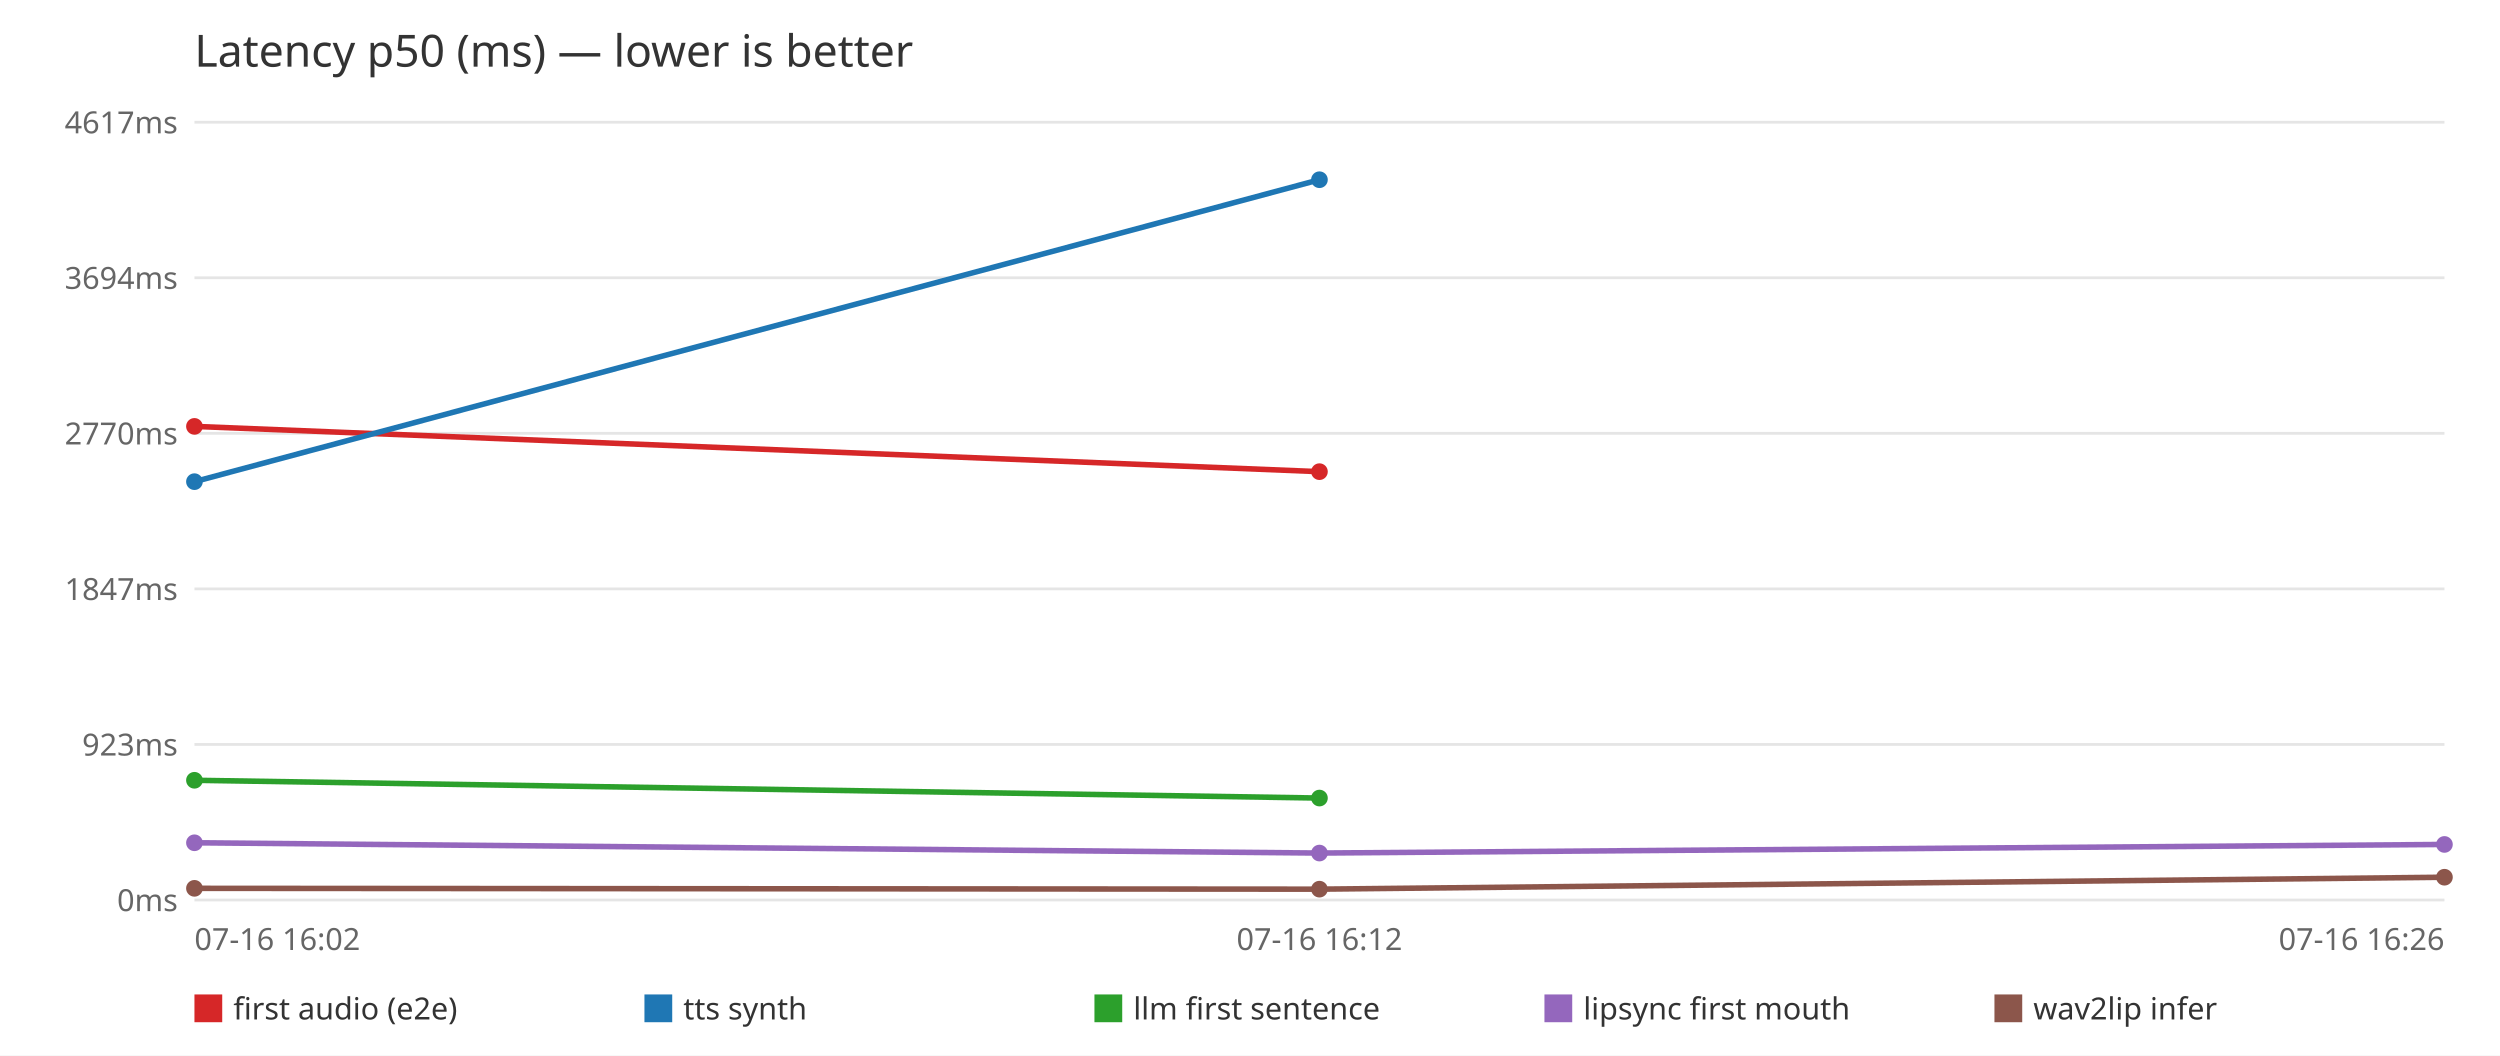
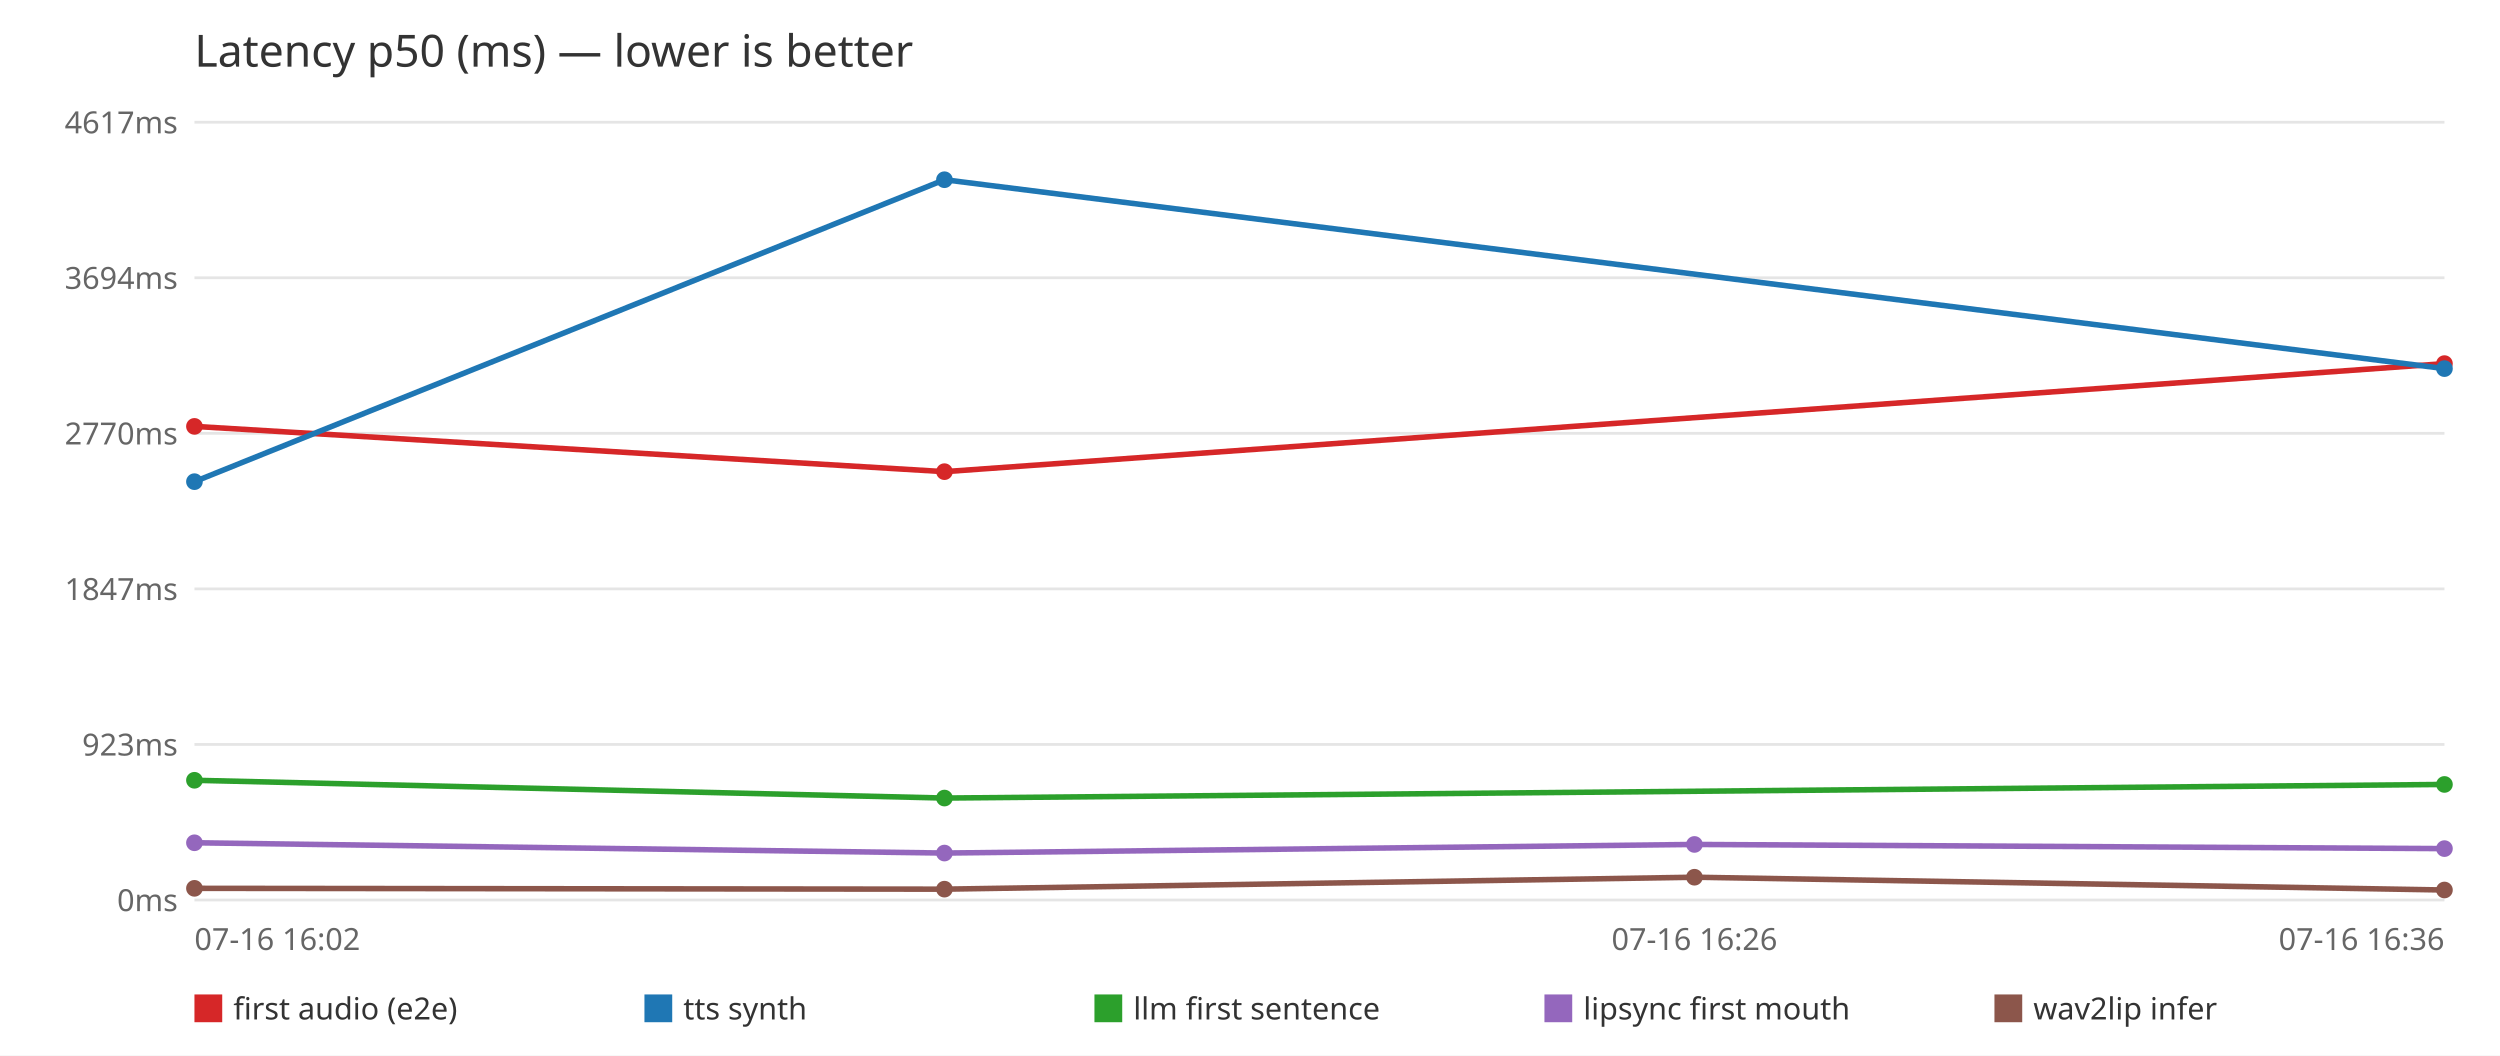
<svg xmlns="http://www.w3.org/2000/svg" width="900" height="380" viewBox="0 0 900 380" font-family="sans-serif">
  <rect width="900" height="380" fill="white" />
  <text x="70" y="24" font-size="16" fill="#333">Latency p50 (ms) — lower is better</text>
  <line x1="70" y1="324.0" x2="880" y2="324.0" stroke="#e5e5e5" />
  <text x="64" y="328.0" font-size="11" fill="#666" text-anchor="end">0ms</text>
  <line x1="70" y1="268.0" x2="880" y2="268.0" stroke="#e5e5e5" />
  <text x="64" y="272.0" font-size="11" fill="#666" text-anchor="end">923ms</text>
  <line x1="70" y1="212.0" x2="880" y2="212.0" stroke="#e5e5e5" />
  <text x="64" y="216.0" font-size="11" fill="#666" text-anchor="end">1847ms</text>
  <line x1="70" y1="156.0" x2="880" y2="156.0" stroke="#e5e5e5" />
  <text x="64" y="160.0" font-size="11" fill="#666" text-anchor="end">2770ms</text>
  <line x1="70" y1="100.0" x2="880" y2="100.0" stroke="#e5e5e5" />
  <text x="64" y="104.0" font-size="11" fill="#666" text-anchor="end">3694ms</text>
  <line x1="70" y1="44.0" x2="880" y2="44.0" stroke="#e5e5e5" />
  <text x="64" y="48.0" font-size="11" fill="#666" text-anchor="end">4617ms</text>
  <text x="70.0" y="342" font-size="11" fill="#666" text-anchor="start">07-16 16:02</text>
-   <text x="475.0" y="342" font-size="11" fill="#666" text-anchor="middle">07-16 16:12</text>
-   <text x="880.0" y="342" font-size="11" fill="#666" text-anchor="end">07-16 16:26</text>
-   <polyline points="70.0,153.5 475.0,169.8" fill="none" stroke="#d62728" stroke-width="2" />
+   <text x="610.0" y="342" font-size="11" fill="#666" text-anchor="middle">07-16 16:26</text>
+   <text x="880.0" y="342" font-size="11" fill="#666" text-anchor="end">07-16 16:36</text>
+   <polyline points="70.0,153.5 340.0,169.8 880.0,130.9" fill="none" stroke="#d62728" stroke-width="2" />
  <circle cx="70.0" cy="153.5" r="3" fill="#d62728" />
-   <circle cx="475.0" cy="169.8" r="3" fill="#d62728" />
+   <circle cx="340.0" cy="169.8" r="3" fill="#d62728" />
+   <circle cx="880.0" cy="130.9" r="3" fill="#d62728" />
  <rect x="70.0" y="358" width="10" height="10" fill="#d62728" />
  <text x="84.0" y="367" font-size="11" fill="#333">first audio (e2e)</text>
-   <polyline points="70.0,173.4 475.0,64.7" fill="none" stroke="#1f77b4" stroke-width="2" />
+   <polyline points="70.0,173.4 340.0,64.7 880.0,132.7" fill="none" stroke="#1f77b4" stroke-width="2" />
  <circle cx="70.0" cy="173.4" r="3" fill="#1f77b4" />
-   <circle cx="475.0" cy="64.7" r="3" fill="#1f77b4" />
+   <circle cx="340.0" cy="64.7" r="3" fill="#1f77b4" />
+   <circle cx="880.0" cy="132.7" r="3" fill="#1f77b4" />
  <rect x="232.0" y="358" width="10" height="10" fill="#1f77b4" />
  <text x="246.0" y="367" font-size="11" fill="#333">tts synth</text>
-   <polyline points="70.0,280.9 475.0,287.3" fill="none" stroke="#2ca02c" stroke-width="2" />
+   <polyline points="70.0,280.9 340.0,287.3 880.0,282.4" fill="none" stroke="#2ca02c" stroke-width="2" />
  <circle cx="70.0" cy="280.9" r="3" fill="#2ca02c" />
-   <circle cx="475.0" cy="287.3" r="3" fill="#2ca02c" />
+   <circle cx="340.0" cy="287.3" r="3" fill="#2ca02c" />
+   <circle cx="880.0" cy="282.4" r="3" fill="#2ca02c" />
  <rect x="394.0" y="358" width="10" height="10" fill="#2ca02c" />
  <text x="408.0" y="367" font-size="11" fill="#333">llm first sentence</text>
-   <polyline points="70.0,303.4 475.0,307.1 880.0,304.0" fill="none" stroke="#9467bd" stroke-width="2" />
+   <polyline points="70.0,303.4 340.0,307.1 610.0,304.0 880.0,305.5" fill="none" stroke="#9467bd" stroke-width="2" />
  <circle cx="70.0" cy="303.4" r="3" fill="#9467bd" />
-   <circle cx="475.0" cy="307.1" r="3" fill="#9467bd" />
-   <circle cx="880.0" cy="304.0" r="3" fill="#9467bd" />
+   <circle cx="340.0" cy="307.1" r="3" fill="#9467bd" />
+   <circle cx="610.0" cy="304.0" r="3" fill="#9467bd" />
+   <circle cx="880.0" cy="305.5" r="3" fill="#9467bd" />
  <rect x="556.0" y="358" width="10" height="10" fill="#9467bd" />
  <text x="570.0" y="367" font-size="11" fill="#333">lipsync first mouth</text>
-   <polyline points="70.0,319.8 475.0,320.1 880.0,315.8" fill="none" stroke="#8c564b" stroke-width="2" />
+   <polyline points="70.0,319.8 340.0,320.1 610.0,315.8 880.0,320.4" fill="none" stroke="#8c564b" stroke-width="2" />
  <circle cx="70.0" cy="319.8" r="3" fill="#8c564b" />
-   <circle cx="475.0" cy="320.1" r="3" fill="#8c564b" />
-   <circle cx="880.0" cy="315.8" r="3" fill="#8c564b" />
+   <circle cx="340.0" cy="320.1" r="3" fill="#8c564b" />
+   <circle cx="610.0" cy="315.8" r="3" fill="#8c564b" />
+   <circle cx="880.0" cy="320.4" r="3" fill="#8c564b" />
  <rect x="718.0" y="358" width="10" height="10" fill="#8c564b" />
  <text x="732.0" y="367" font-size="11" fill="#333">wav2lip infer</text>
</svg>
